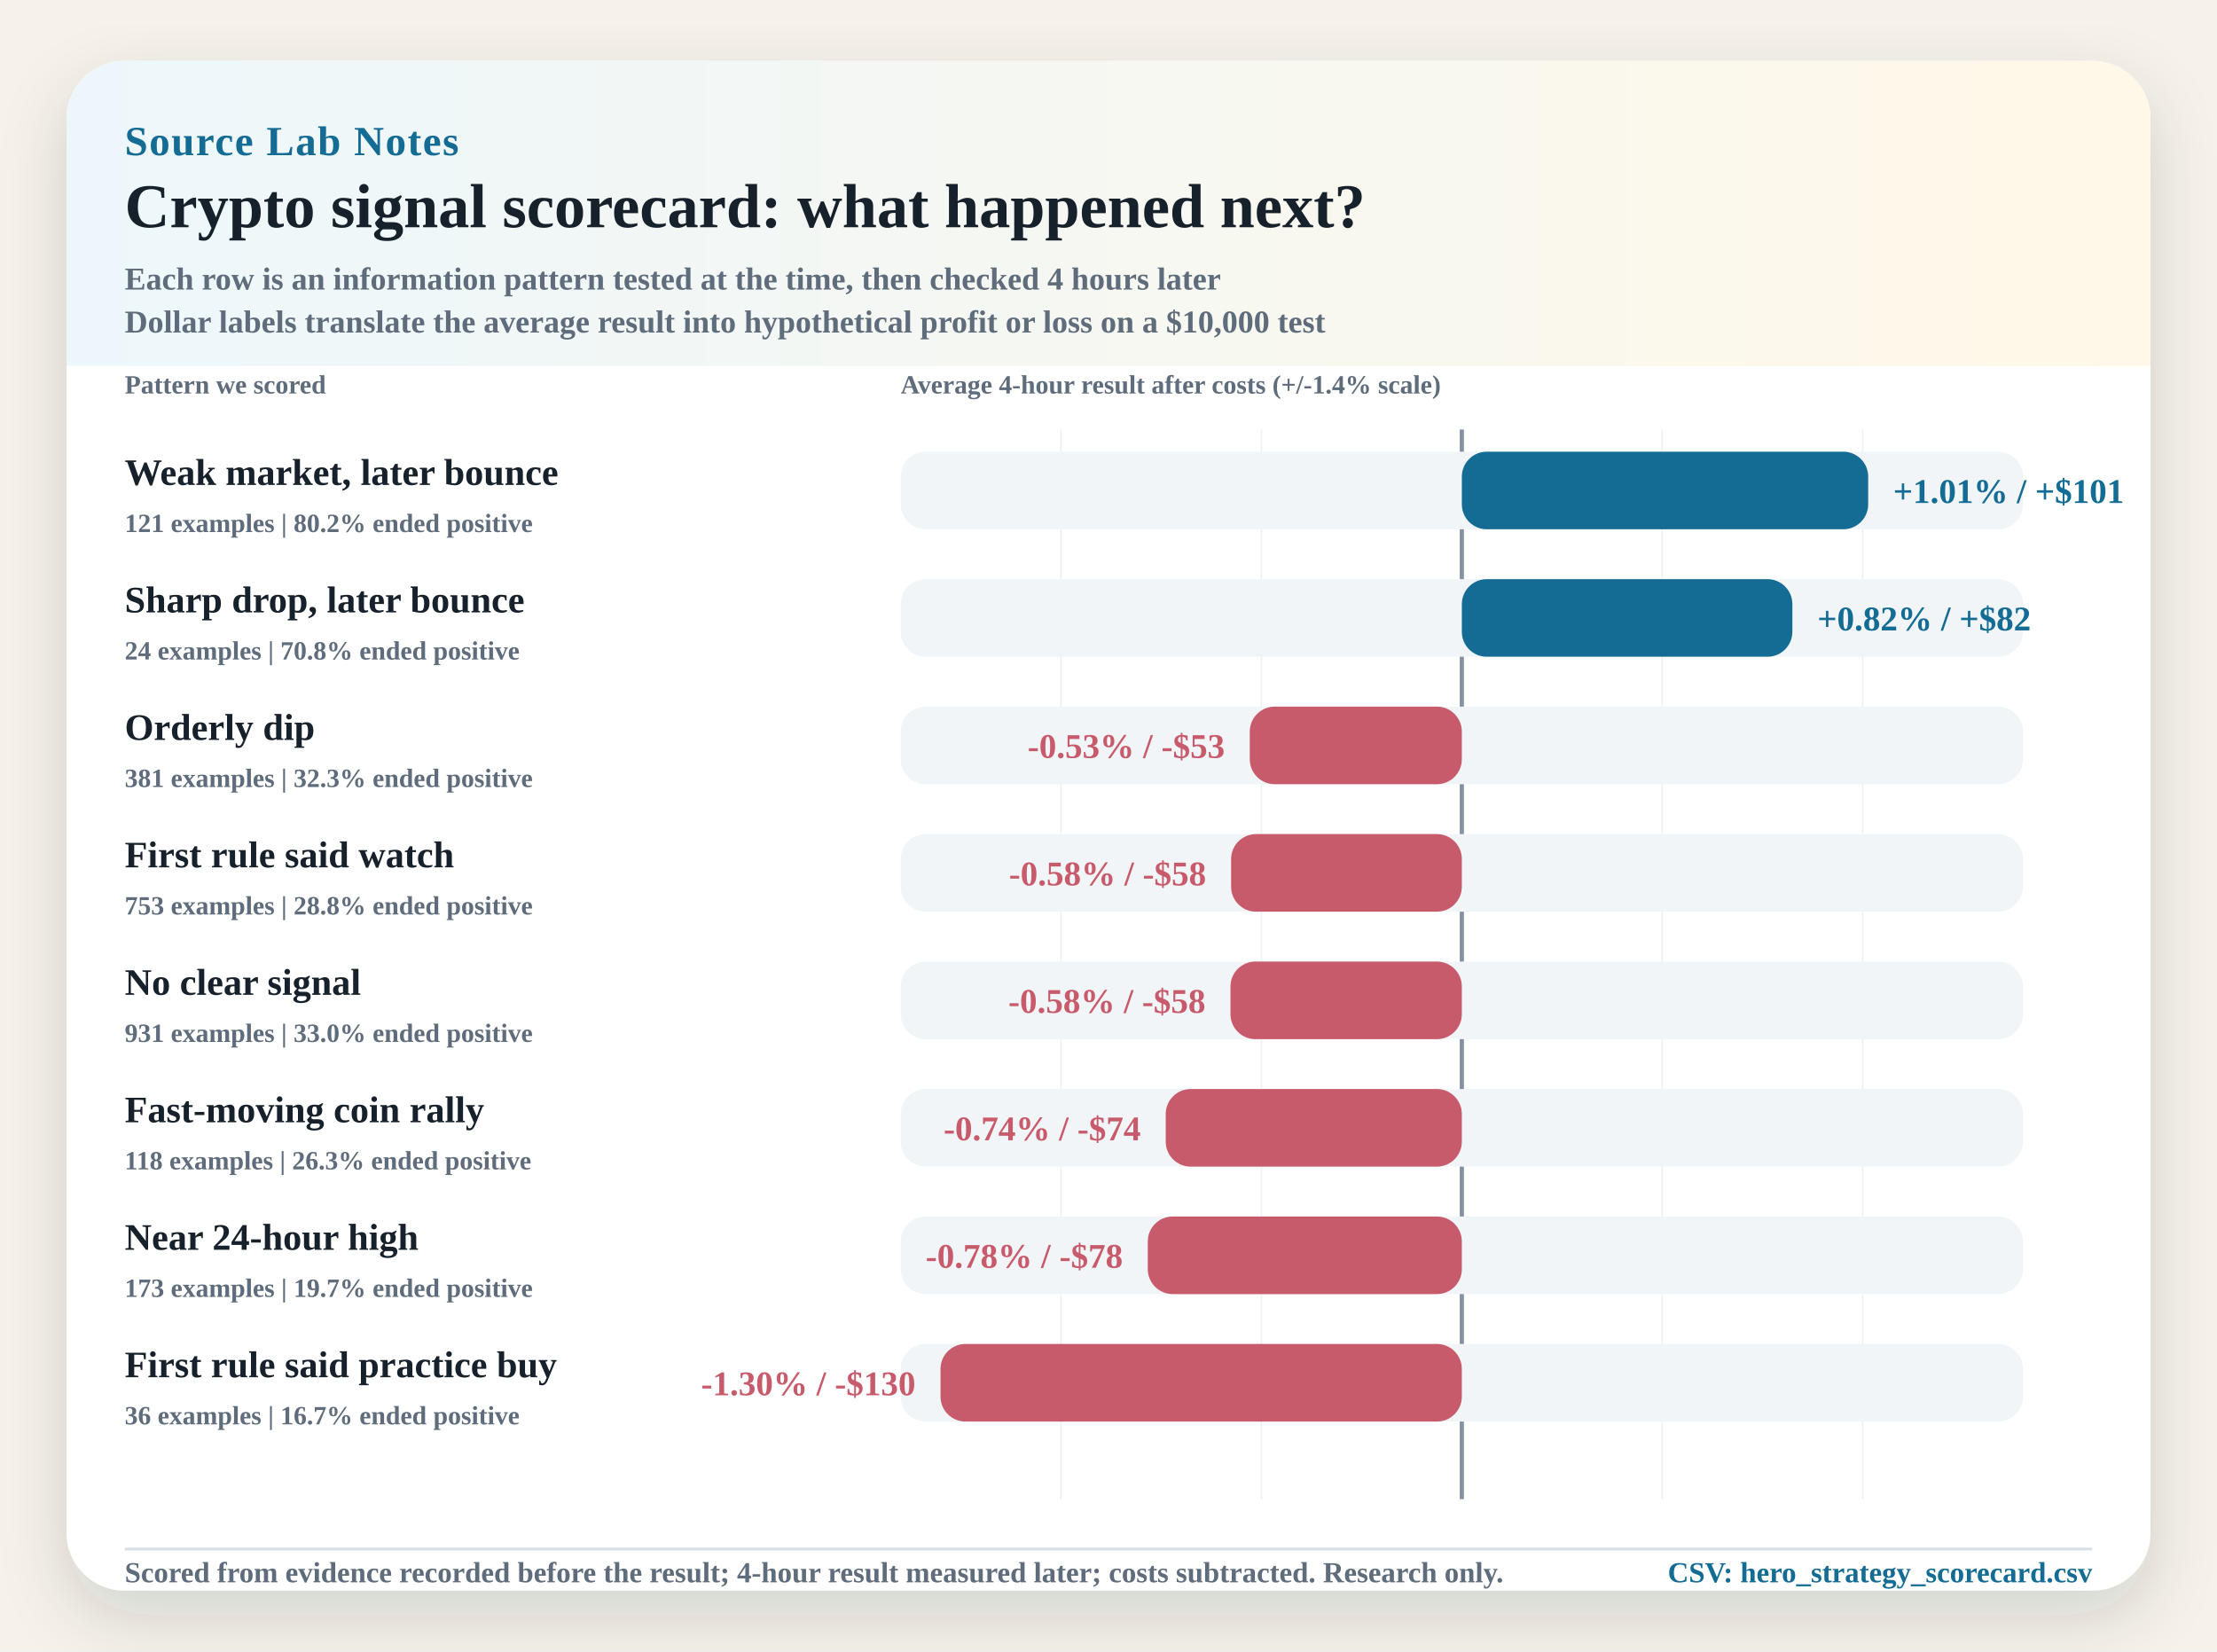
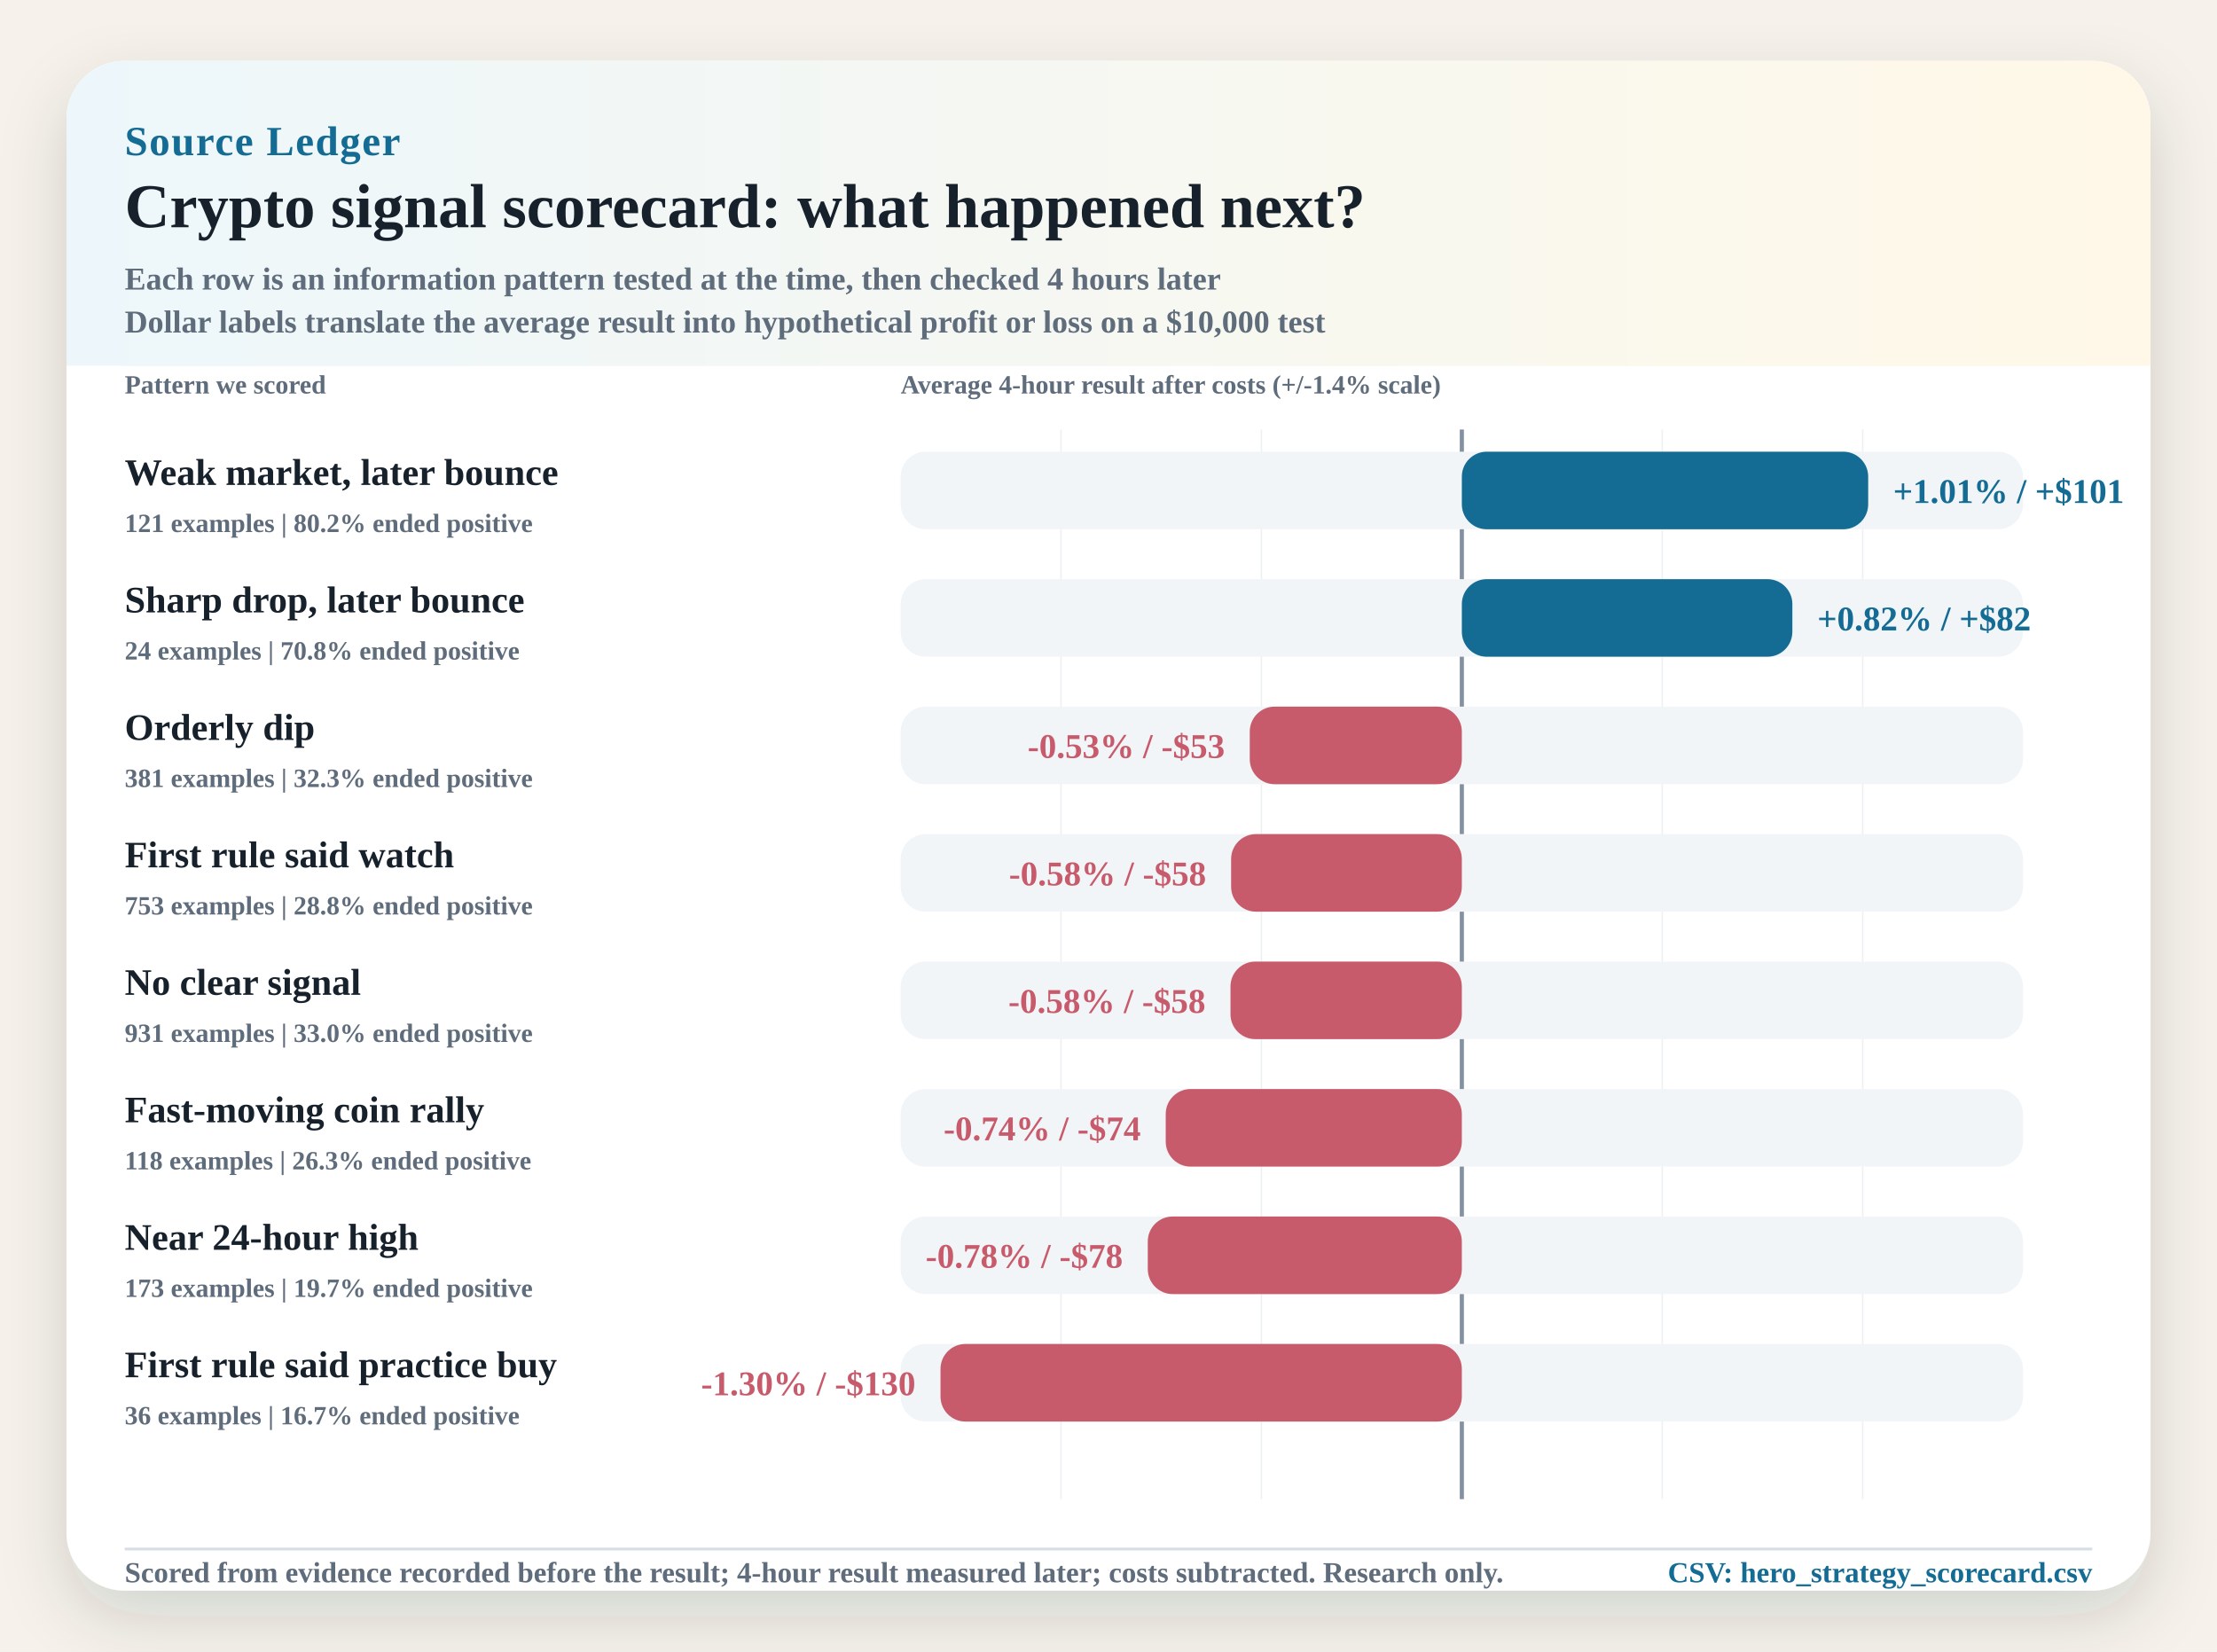
- <svg xmlns="http://www.w3.org/2000/svg" width="1600" height="1192" viewBox="0 0 1600 1192" role="img" aria-label="Source Lab Notes crypto signal scorecard">
+ <svg xmlns="http://www.w3.org/2000/svg" width="1600" height="1192" viewBox="0 0 1600 1192" role="img" aria-label="Source Ledger crypto signal scorecard">
  <defs>
    <filter id="cardShadow" x="-5%" y="-8%" width="110%" height="120%">
      <feDropShadow dx="0" dy="18" stdDeviation="24" flood-color="#1f2937" flood-opacity="0.16" />
    </filter>
    <linearGradient id="headerWash" x1="0%" y1="0%" x2="100%" y2="0%">
      <stop offset="0%" stop-color="#edf7fb" />
      <stop offset="100%" stop-color="#fff8e8" />
    </linearGradient>
  </defs>
  <rect width="1600" height="1192" fill="#f6f2eb" />
  <rect x="48" y="44" width="1504" height="1104" rx="42" fill="#ffffff" filter="url(#cardShadow)" />
  <rect x="48" y="44" width="1504" height="220" rx="42" fill="url(#headerWash)" />
  <rect x="48" y="176" width="1504" height="88" fill="url(#headerWash)" />
-   <text x="90" y="112" font-size="30" font-weight="900" fill="#146c94" letter-spacing="1">Source Lab Notes</text>
+   <text x="90" y="112" font-size="30" font-weight="900" fill="#146c94" letter-spacing="1">Source Ledger</text>
  <text x="90" y="164" font-size="45" font-weight="950" fill="#17212b">Crypto signal scorecard: what happened next?</text>
  <text x="90" y="209" font-size="23" font-weight="700" fill="#5f6c7b">Each row is an information pattern tested at the time, then checked 4 hours later</text>
  <text x="90" y="240" font-size="23" font-weight="700" fill="#5f6c7b">Dollar labels translate the average result into hypothetical profit or loss on a $10,000 test</text>
  <text x="90" y="284" font-size="19" font-weight="850" fill="#5f6c7b" text-transform="uppercase">Pattern we scored</text>
  <text x="650" y="284" font-size="19" font-weight="850" fill="#5f6c7b" text-transform="uppercase">Average 4-hour result after costs (+/-1.4% scale)</text>
  <line x1="765.714" y1="310" x2="765.714" y2="1082" stroke="#c9d2dc" stroke-width="1" opacity="0.34" />
  <line x1="910.357" y1="310" x2="910.357" y2="1082" stroke="#c9d2dc" stroke-width="1" opacity="0.34" />
  <line x1="1055" y1="310" x2="1055" y2="1082" stroke="#65758b" stroke-width="3" opacity="0.8" />
  <line x1="1199.643" y1="310" x2="1199.643" y2="1082" stroke="#c9d2dc" stroke-width="1" opacity="0.34" />
  <line x1="1344.286" y1="310" x2="1344.286" y2="1082" stroke="#c9d2dc" stroke-width="1" opacity="0.34" />
  <g>
    <text x="90" y="350" font-size="27" font-weight="850" fill="#17212b">Weak market, later bounce</text>
    <text x="90" y="384" font-size="19" font-weight="650" fill="#5f6c7b">121 examples | 80.2% ended positive</text>
    <rect x="650" y="326" width="810" height="56" rx="18" fill="#f2f5f8" />
    <rect x="1055" y="326" width="293.265" height="56" rx="18" fill="#146c94" />
    <text x="1366.265" y="363" font-size="25" font-weight="900" fill="#146c94" text-anchor="start">+1.01% / +$101</text>
  </g>
  <g>
    <text x="90" y="442" font-size="27" font-weight="850" fill="#17212b">Sharp drop, later bounce</text>
    <text x="90" y="476" font-size="19" font-weight="650" fill="#5f6c7b">24 examples | 70.8% ended positive</text>
    <rect x="650" y="418" width="810" height="56" rx="18" fill="#f2f5f8" />
    <rect x="1055" y="418" width="238.546" height="56" rx="18" fill="#146c94" />
    <text x="1311.546" y="455" font-size="25" font-weight="900" fill="#146c94" text-anchor="start">+0.82% / +$82</text>
  </g>
  <g>
    <text x="90" y="534" font-size="27" font-weight="850" fill="#17212b">Orderly dip</text>
    <text x="90" y="568" font-size="19" font-weight="650" fill="#5f6c7b">381 examples | 32.3% ended positive</text>
    <rect x="650" y="510" width="810" height="56" rx="18" fill="#f2f5f8" />
    <rect x="901.947" y="510" width="153.053" height="56" rx="18" fill="#c85b6b" />
    <text x="883.947" y="547" font-size="25" font-weight="900" fill="#c85b6b" text-anchor="end">-0.53% / -$53</text>
  </g>
  <g>
    <text x="90" y="626" font-size="27" font-weight="850" fill="#17212b">First rule said watch</text>
    <text x="90" y="660" font-size="19" font-weight="650" fill="#5f6c7b">753 examples | 28.8% ended positive</text>
    <rect x="650" y="602" width="810" height="56" rx="18" fill="#f2f5f8" />
    <rect x="888.481" y="602" width="166.519" height="56" rx="18" fill="#c85b6b" />
    <text x="870.481" y="639" font-size="25" font-weight="900" fill="#c85b6b" text-anchor="end">-0.58% / -$58</text>
  </g>
  <g>
    <text x="90" y="718" font-size="27" font-weight="850" fill="#17212b">No clear signal</text>
    <text x="90" y="752" font-size="19" font-weight="650" fill="#5f6c7b">931 examples | 33.0% ended positive</text>
    <rect x="650" y="694" width="810" height="56" rx="18" fill="#f2f5f8" />
    <rect x="888.026" y="694" width="166.974" height="56" rx="18" fill="#c85b6b" />
    <text x="870.026" y="731" font-size="25" font-weight="900" fill="#c85b6b" text-anchor="end">-0.58% / -$58</text>
  </g>
  <g>
    <text x="90" y="810" font-size="27" font-weight="850" fill="#17212b">Fast-moving coin rally</text>
    <text x="90" y="844" font-size="19" font-weight="650" fill="#5f6c7b">118 examples | 26.3% ended positive</text>
    <rect x="650" y="786" width="810" height="56" rx="18" fill="#f2f5f8" />
    <rect x="841.303" y="786" width="213.697" height="56" rx="18" fill="#c85b6b" />
    <text x="823.303" y="823" font-size="25" font-weight="900" fill="#c85b6b" text-anchor="end">-0.74% / -$74</text>
  </g>
  <g>
    <text x="90" y="902" font-size="27" font-weight="850" fill="#17212b">Near 24-hour high</text>
    <text x="90" y="936" font-size="19" font-weight="650" fill="#5f6c7b">173 examples | 19.7% ended positive</text>
    <rect x="650" y="878" width="810" height="56" rx="18" fill="#f2f5f8" />
    <rect x="828.348" y="878" width="226.652" height="56" rx="18" fill="#c85b6b" />
    <text x="810.348" y="915" font-size="25" font-weight="900" fill="#c85b6b" text-anchor="end">-0.78% / -$78</text>
  </g>
  <g>
    <text x="90" y="994" font-size="27" font-weight="850" fill="#17212b">First rule said practice buy</text>
    <text x="90" y="1028" font-size="19" font-weight="650" fill="#5f6c7b">36 examples | 16.7% ended positive</text>
    <rect x="650" y="970" width="810" height="56" rx="18" fill="#f2f5f8" />
    <rect x="678.761" y="970" width="376.239" height="56" rx="18" fill="#c85b6b" />
    <text x="660.761" y="1007" font-size="25" font-weight="900" fill="#c85b6b" text-anchor="end">-1.30% / -$130</text>
  </g>
  <line x1="90" y1="1118" x2="1510" y2="1118" stroke="#d8dee6" stroke-width="2" />
  <text x="90" y="1142" font-size="21" font-weight="650" fill="#5f6c7b">Scored from evidence recorded before the result; 4-hour result measured later; costs subtracted. Research only.</text>
  <text x="1510" y="1142" font-size="21" font-weight="800" fill="#146c94" text-anchor="end">CSV: hero_strategy_scorecard.csv</text>
</svg>
